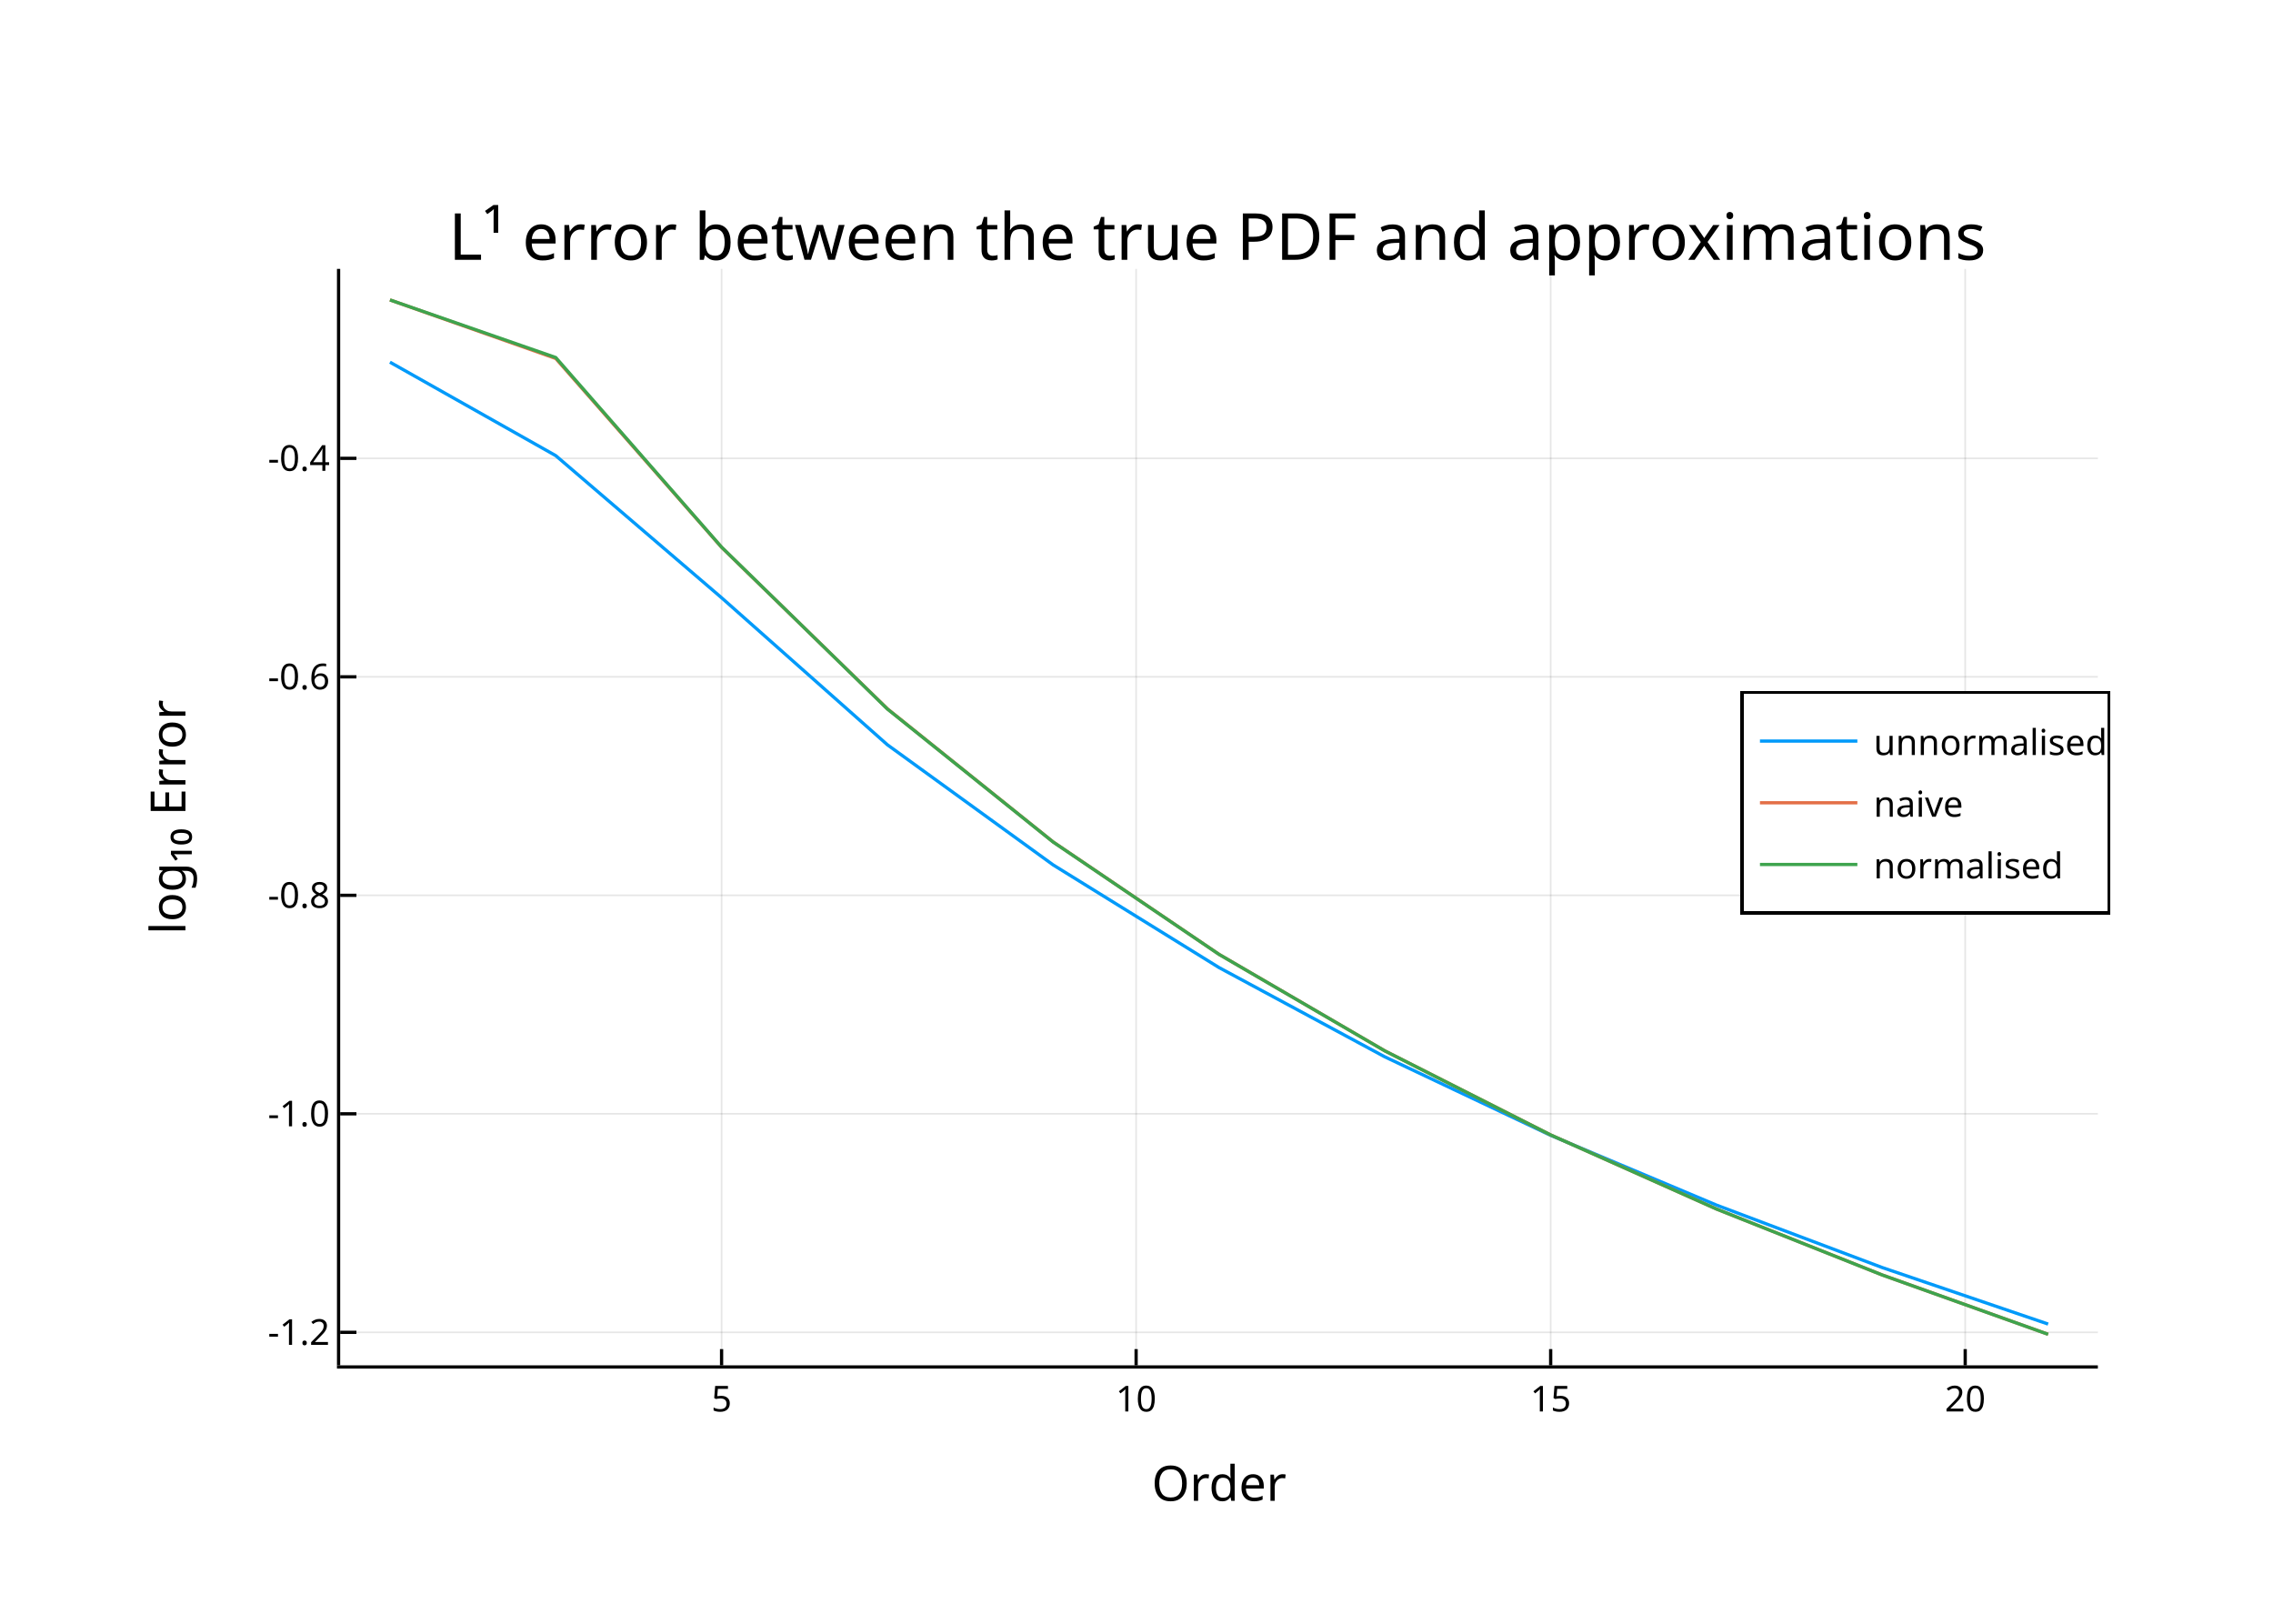
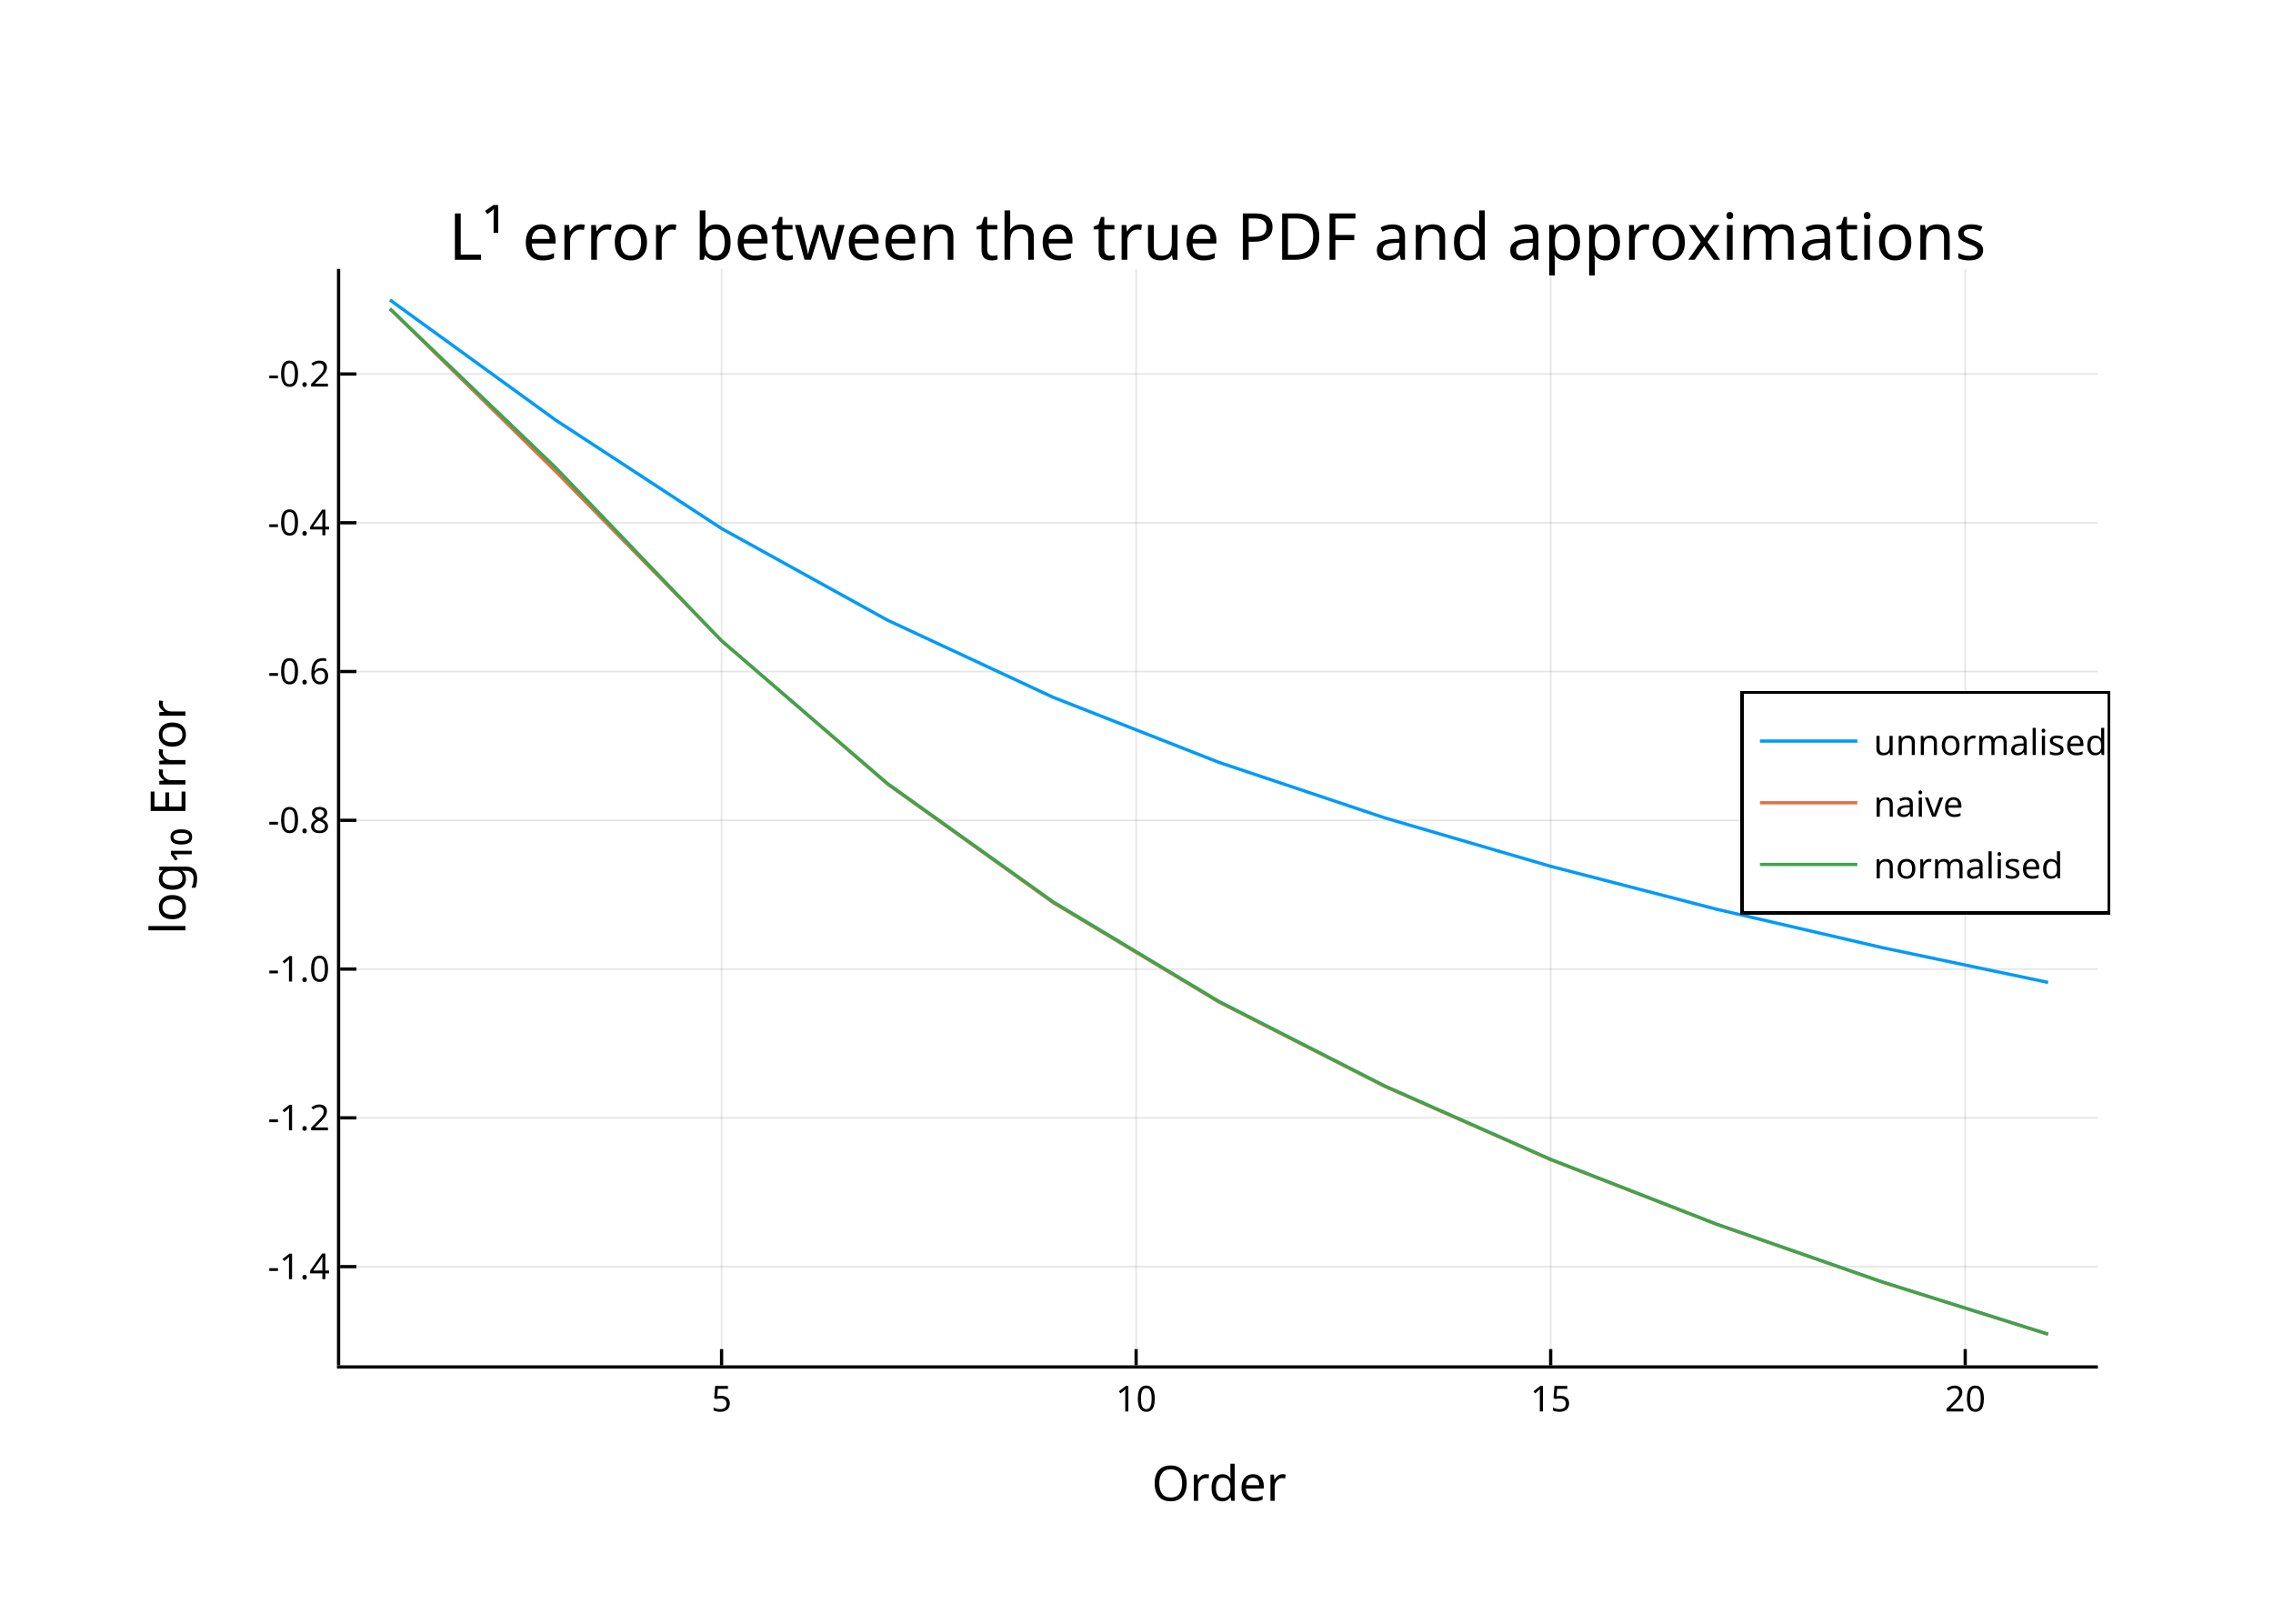
<svg xmlns="http://www.w3.org/2000/svg" class="main-svg" width="700" height="500" style="" viewBox="0 0 700 500">
  <rect x="0" y="0" width="700" height="500" style="fill: rgb(255, 255, 255); fill-opacity: 1;" />
-   <defs id="defs-8ba18d">
+   <defs id="defs-1e8fa5">
    <g class="clips">
-       <clipPath id="clip8ba18dxyplot" class="plotclip">
+       <clipPath id="clip1e8fa5xyplot" class="plotclip">
        <rect width="541.293" height="337.635" />
      </clipPath>
-       <clipPath class="axesclip" id="clip8ba18dx">
+       <clipPath class="axesclip" id="clip1e8fa5x">
        <rect x="104.77" y="0" width="541.293" height="500" />
      </clipPath>
-       <clipPath class="axesclip" id="clip8ba18dy">
+       <clipPath class="axesclip" id="clip1e8fa5y">
        <rect x="0" y="82.797" width="700" height="337.635" />
      </clipPath>
-       <clipPath class="axesclip" id="clip8ba18dxy">
+       <clipPath class="axesclip" id="clip1e8fa5xy">
        <rect x="104.77" y="82.797" width="541.293" height="337.635" />
      </clipPath>
    </g>
    <g class="gradients" />
  </defs>
  <g class="bglayer" />
  <g class="layer-below">
    <g class="imagelayer" />
    <g class="shapelayer" />
  </g>
  <g class="cartesianlayer">
    <g class="subplot xy">
      <g class="layer-subplot">
        <g class="shapelayer" />
        <g class="imagelayer" />
      </g>
      <g class="gridlayer">
        <g class="x">
          <path class="xgrid crisp" transform="translate(222.2203,0)" d="M0,82.797v337.635" style="stroke: rgb(0, 0, 0); stroke-opacity: 0.1; stroke-width: 0.5px;" />
          <path class="xgrid crisp" transform="translate(349.8803,0)" d="M0,82.797v337.635" style="stroke: rgb(0, 0, 0); stroke-opacity: 0.1; stroke-width: 0.5px;" />
          <path class="xgrid crisp" transform="translate(477.5503,0)" d="M0,82.797v337.635" style="stroke: rgb(0, 0, 0); stroke-opacity: 0.1; stroke-width: 0.5px;" />
          <path class="xgrid crisp" transform="translate(605.2103,0)" d="M0,82.797v337.635" style="stroke: rgb(0, 0, 0); stroke-opacity: 0.1; stroke-width: 0.5px;" />
        </g>
        <g class="y">
-           <path class="ygrid crisp" transform="translate(0,410.2669)" d="M104.77,0h541.293" style="stroke: rgb(0, 0, 0); stroke-opacity: 0.1; stroke-width: 0.5px;" />
-           <path class="ygrid crisp" transform="translate(0,342.9769)" d="M104.77,0h541.293" style="stroke: rgb(0, 0, 0); stroke-opacity: 0.1; stroke-width: 0.5px;" />
-           <path class="ygrid crisp" transform="translate(0,275.6969)" d="M104.77,0h541.293" style="stroke: rgb(0, 0, 0); stroke-opacity: 0.1; stroke-width: 0.5px;" />
-           <path class="ygrid crisp" transform="translate(0,208.4169)" d="M104.77,0h541.293" style="stroke: rgb(0, 0, 0); stroke-opacity: 0.1; stroke-width: 0.5px;" />
-           <path class="ygrid crisp" transform="translate(0,141.1369)" d="M104.77,0h541.293" style="stroke: rgb(0, 0, 0); stroke-opacity: 0.1; stroke-width: 0.5px;" />
+           <path class="ygrid crisp" transform="translate(0,390.0369)" d="M104.77,0h541.293" style="stroke: rgb(0, 0, 0); stroke-opacity: 0.1; stroke-width: 0.5px;" />
+           <path class="ygrid crisp" transform="translate(0,344.2169)" d="M104.77,0h541.293" style="stroke: rgb(0, 0, 0); stroke-opacity: 0.1; stroke-width: 0.5px;" />
+           <path class="ygrid crisp" transform="translate(0,298.4069)" d="M104.77,0h541.293" style="stroke: rgb(0, 0, 0); stroke-opacity: 0.1; stroke-width: 0.5px;" />
+           <path class="ygrid crisp" transform="translate(0,252.5969)" d="M104.77,0h541.293" style="stroke: rgb(0, 0, 0); stroke-opacity: 0.1; stroke-width: 0.5px;" />
+           <path class="ygrid crisp" transform="translate(0,206.7869)" d="M104.77,0h541.293" style="stroke: rgb(0, 0, 0); stroke-opacity: 0.1; stroke-width: 0.5px;" />
+           <path class="ygrid crisp" transform="translate(0,160.9769)" d="M104.77,0h541.293" style="stroke: rgb(0, 0, 0); stroke-opacity: 0.1; stroke-width: 0.5px;" />
+           <path class="ygrid crisp" transform="translate(0,115.1669)" d="M104.77,0h541.293" style="stroke: rgb(0, 0, 0); stroke-opacity: 0.1; stroke-width: 0.5px;" />
        </g>
      </g>
      <g class="zerolinelayer" />
      <path class="xlines-below" />
      <path class="ylines-below" />
      <g class="overlines-below" />
      <g class="xaxislayer-below" />
      <g class="yaxislayer-below" />
      <g class="overaxes-below" />
-       <g class="plot" transform="translate(104.7703,82.79692)" clip-path="url('#clip8ba18dxyplot')">
+       <g class="plot" transform="translate(104.7703,82.79692)" clip-path="url('#clip1e8fa5xyplot')">
        <g class="scatterlayer mlayer">
-           <g class="trace scatter trace052946" style="stroke-miterlimit: 2; opacity: 1;">
+           <g class="trace scatter traceb10c26" style="stroke-miterlimit: 2; opacity: 1;">
            <g class="fills" />
            <g class="errorbars" />
            <g class="lines">
-               <path class="js-line" d="M15.32,28.73L66.38,57.51L117.45,101.27L168.52,146.55L219.58,183.55L270.65,215.15L321.71,242.64L372.78,266.81L423.84,288.29L474.91,307.53L525.97,324.92" style="vector-effect: non-scaling-stroke; fill: none; stroke: rgb(0, 154, 250); stroke-opacity: 1; stroke-width: 1px; opacity: 1;" />
+               <path class="js-line" d="M15.32,9.56L66.38,46.58L117.45,79.96L168.52,108.16L219.58,131.93L270.65,151.97L321.71,169.06L372.78,183.97L423.84,197.17L474.91,209.01L525.97,219.72" style="vector-effect: non-scaling-stroke; fill: none; stroke: rgb(0, 154, 250); stroke-opacity: 1; stroke-width: 1px; opacity: 1;" />
            </g>
            <g class="points" />
            <g class="text" />
          </g>
-           <g class="trace scatter traceae13ad" style="stroke-miterlimit: 2; opacity: 1;">
+           <g class="trace scatter trace062e32" style="stroke-miterlimit: 2; opacity: 1;">
            <g class="fills" />
            <g class="errorbars" />
            <g class="lines">
-               <path class="js-line" d="M15.32,9.56L66.38,27.59L117.45,85.75L168.52,135.47L219.58,176.47L270.65,211.07L321.71,240.79L372.78,266.68L423.84,289.49L474.91,309.81L525.97,328.07" style="vector-effect: non-scaling-stroke; fill: none; stroke: rgb(227, 111, 71); stroke-opacity: 1; stroke-width: 1px; opacity: 1;" />
+               <path class="js-line" d="M15.32,12.28L66.38,62.39L117.45,114.48L168.52,158.62L219.58,195.16L270.65,225.79L321.71,251.76L372.78,274.31L423.84,294.21L474.91,312.01L525.97,328.08" style="vector-effect: non-scaling-stroke; fill: none; stroke: rgb(227, 111, 71); stroke-opacity: 1; stroke-width: 1px; opacity: 1;" />
            </g>
            <g class="points" />
            <g class="text" />
          </g>
-           <g class="trace scatter tracefc6fc9" style="stroke-miterlimit: 2; opacity: 1;">
+           <g class="trace scatter trace3d3915" style="stroke-miterlimit: 2; opacity: 1;">
            <g class="fills" />
            <g class="errorbars" />
            <g class="lines">
-               <path class="js-line" d="M15.32,9.56L66.38,27.29L117.45,85.68L168.52,135.54L219.58,176.51L270.65,211.09L321.71,240.81L372.78,266.69L423.84,289.5L474.91,309.82L525.97,328.08" style="vector-effect: non-scaling-stroke; fill: none; stroke: rgb(62, 164, 78); stroke-opacity: 1; stroke-width: 1px; opacity: 1;" />
+               <path class="js-line" d="M15.32,12.28L66.38,61.22L117.45,114.53L168.52,158.45L219.58,194.91L270.65,225.58L321.71,251.6L372.78,274.19L423.84,294.12L474.91,311.94L525.97,328.02" style="vector-effect: non-scaling-stroke; fill: none; stroke: rgb(62, 164, 78); stroke-opacity: 1; stroke-width: 1px; opacity: 1;" />
            </g>
            <g class="points" />
            <g class="text" />
          </g>
        </g>
      </g>
      <g class="overplot" />
      <path class="xlines-above crisp" d="M103.77,420.932H646.063" style="fill: none; stroke-width: 1px; stroke: rgb(0, 0, 0); stroke-opacity: 1;" />
      <path class="ylines-above crisp" d="M104.27,82.797V420.432" style="fill: none; stroke-width: 1px; stroke: rgb(0, 0, 0); stroke-opacity: 1;" />
      <g class="overlines-above" />
      <g class="xaxislayer-above">
        <path class="xtick ticks crisp" d="M0,420.432v-5" transform="translate(222.2203,0)" style="stroke: rgb(0, 0, 0); stroke-opacity: 1; stroke-width: 1px;" />
        <path class="xtick ticks crisp" d="M0,420.432v-5" transform="translate(349.8803,0)" style="stroke: rgb(0, 0, 0); stroke-opacity: 1; stroke-width: 1px;" />
        <path class="xtick ticks crisp" d="M0,420.432v-5" transform="translate(477.5503,0)" style="stroke: rgb(0, 0, 0); stroke-opacity: 1; stroke-width: 1px;" />
        <path class="xtick ticks crisp" d="M0,420.432v-5" transform="translate(605.2103,0)" style="stroke: rgb(0, 0, 0); stroke-opacity: 1; stroke-width: 1px;" />
        <g class="xtick">
          <text text-anchor="middle" x="0" y="434.632" transform="translate(222.2203,0)" style="font-family: sans-serif; font-size: 11px; fill: rgb(0, 0, 0); fill-opacity: 1; white-space: pre;">5</text>
        </g>
        <g class="xtick">
          <text text-anchor="middle" x="0" y="434.632" transform="translate(349.8803,0)" style="font-family: sans-serif; font-size: 11px; fill: rgb(0, 0, 0); fill-opacity: 1; white-space: pre;">10</text>
        </g>
        <g class="xtick">
          <text text-anchor="middle" x="0" y="434.632" transform="translate(477.5503,0)" style="font-family: sans-serif; font-size: 11px; fill: rgb(0, 0, 0); fill-opacity: 1; white-space: pre;">15</text>
        </g>
        <g class="xtick">
          <text text-anchor="middle" x="0" y="434.632" transform="translate(605.2103,0)" style="font-family: sans-serif; font-size: 11px; fill: rgb(0, 0, 0); fill-opacity: 1; white-space: pre;">20</text>
        </g>
      </g>
      <g class="yaxislayer-above">
-         <path class="ytick ticks crisp" d="M104.77,0h5" transform="translate(0,410.2669)" style="stroke: rgb(0, 0, 0); stroke-opacity: 1; stroke-width: 1px;" />
-         <path class="ytick ticks crisp" d="M104.77,0h5" transform="translate(0,342.9769)" style="stroke: rgb(0, 0, 0); stroke-opacity: 1; stroke-width: 1px;" />
-         <path class="ytick ticks crisp" d="M104.77,0h5" transform="translate(0,275.6969)" style="stroke: rgb(0, 0, 0); stroke-opacity: 1; stroke-width: 1px;" />
-         <path class="ytick ticks crisp" d="M104.77,0h5" transform="translate(0,208.4169)" style="stroke: rgb(0, 0, 0); stroke-opacity: 1; stroke-width: 1px;" />
-         <path class="ytick ticks crisp" d="M104.77,0h5" transform="translate(0,141.1369)" style="stroke: rgb(0, 0, 0); stroke-opacity: 1; stroke-width: 1px;" />
-         <g class="ytick">
-           <text text-anchor="end" x="101.57" y="3.85" transform="translate(0,410.2669)" style="font-family: sans-serif; font-size: 11px; fill: rgb(0, 0, 0); fill-opacity: 1; white-space: pre;">-1.2</text>
-         </g>
-         <g class="ytick">
-           <text text-anchor="end" x="101.57" y="3.85" transform="translate(0,342.9769)" style="font-family: sans-serif; font-size: 11px; fill: rgb(0, 0, 0); fill-opacity: 1; white-space: pre;">-1.0</text>
-         </g>
-         <g class="ytick">
-           <text text-anchor="end" x="101.57" y="3.85" transform="translate(0,275.6969)" style="font-family: sans-serif; font-size: 11px; fill: rgb(0, 0, 0); fill-opacity: 1; white-space: pre;">-0.8</text>
-         </g>
-         <g class="ytick">
-           <text text-anchor="end" x="101.57" y="3.85" transform="translate(0,208.4169)" style="font-family: sans-serif; font-size: 11px; fill: rgb(0, 0, 0); fill-opacity: 1; white-space: pre;">-0.6</text>
-         </g>
-         <g class="ytick">
-           <text text-anchor="end" x="101.57" y="3.85" transform="translate(0,141.1369)" style="font-family: sans-serif; font-size: 11px; fill: rgb(0, 0, 0); fill-opacity: 1; white-space: pre;">-0.4</text>
+         <path class="ytick ticks crisp" d="M104.77,0h5" transform="translate(0,390.0369)" style="stroke: rgb(0, 0, 0); stroke-opacity: 1; stroke-width: 1px;" />
+         <path class="ytick ticks crisp" d="M104.77,0h5" transform="translate(0,344.2169)" style="stroke: rgb(0, 0, 0); stroke-opacity: 1; stroke-width: 1px;" />
+         <path class="ytick ticks crisp" d="M104.77,0h5" transform="translate(0,298.4069)" style="stroke: rgb(0, 0, 0); stroke-opacity: 1; stroke-width: 1px;" />
+         <path class="ytick ticks crisp" d="M104.77,0h5" transform="translate(0,252.5969)" style="stroke: rgb(0, 0, 0); stroke-opacity: 1; stroke-width: 1px;" />
+         <path class="ytick ticks crisp" d="M104.77,0h5" transform="translate(0,206.7869)" style="stroke: rgb(0, 0, 0); stroke-opacity: 1; stroke-width: 1px;" />
+         <path class="ytick ticks crisp" d="M104.77,0h5" transform="translate(0,160.9769)" style="stroke: rgb(0, 0, 0); stroke-opacity: 1; stroke-width: 1px;" />
+         <path class="ytick ticks crisp" d="M104.77,0h5" transform="translate(0,115.1669)" style="stroke: rgb(0, 0, 0); stroke-opacity: 1; stroke-width: 1px;" />
+         <g class="ytick">
+           <text text-anchor="end" x="101.57" y="3.85" transform="translate(0,390.0369)" style="font-family: sans-serif; font-size: 11px; fill: rgb(0, 0, 0); fill-opacity: 1; white-space: pre;">-1.4</text>
+         </g>
+         <g class="ytick">
+           <text text-anchor="end" x="101.57" y="3.85" transform="translate(0,344.2169)" style="font-family: sans-serif; font-size: 11px; fill: rgb(0, 0, 0); fill-opacity: 1; white-space: pre;">-1.2</text>
+         </g>
+         <g class="ytick">
+           <text text-anchor="end" x="101.57" y="3.85" transform="translate(0,298.4069)" style="font-family: sans-serif; font-size: 11px; fill: rgb(0, 0, 0); fill-opacity: 1; white-space: pre;">-1.0</text>
+         </g>
+         <g class="ytick">
+           <text text-anchor="end" x="101.57" y="3.85" transform="translate(0,252.5969)" style="font-family: sans-serif; font-size: 11px; fill: rgb(0, 0, 0); fill-opacity: 1; white-space: pre;">-0.8</text>
+         </g>
+         <g class="ytick">
+           <text text-anchor="end" x="101.57" y="3.85" transform="translate(0,206.7869)" style="font-family: sans-serif; font-size: 11px; fill: rgb(0, 0, 0); fill-opacity: 1; white-space: pre;">-0.6</text>
+         </g>
+         <g class="ytick">
+           <text text-anchor="end" x="101.57" y="3.85" transform="translate(0,160.9769)" style="font-family: sans-serif; font-size: 11px; fill: rgb(0, 0, 0); fill-opacity: 1; white-space: pre;">-0.4</text>
+         </g>
+         <g class="ytick">
+           <text text-anchor="end" x="101.57" y="3.85" transform="translate(0,115.1669)" style="font-family: sans-serif; font-size: 11px; fill: rgb(0, 0, 0); fill-opacity: 1; white-space: pre;">-0.2</text>
        </g>
      </g>
      <g class="overaxes-above" />
    </g>
  </g>
  <g class="polarlayer" />
  <g class="ternarylayer" />
  <g class="geolayer" />
  <g class="funnelarealayer" />
  <g class="pielayer" />
  <g class="treemaplayer" />
  <g class="sunburstlayer" />
  <g class="glimages" />
-   <defs id="topdefs-8ba18d">
+   <defs id="topdefs-1e8fa5">
    <g class="clips" />
-     <clipPath id="legend8ba18d">
+     <clipPath id="legend1e8fa5">
      <rect width="112" height="67" x="1" y="1" />
    </clipPath>
  </defs>
  <g class="layer-above">
    <g class="imagelayer" />
    <g class="shapelayer" />
  </g>
  <g class="infolayer">
    <g class="legend" pointer-events="all" transform="translate(536,212.7)">
      <rect class="bg" shape-rendering="crispEdges" width="113" height="68" x="0.5" y="0.5" style="stroke: rgb(0, 0, 0); stroke-opacity: 1; fill: rgb(255, 255, 255); fill-opacity: 1; stroke-width: 1px;" />
-       <g class="scrollbox" transform="" clip-path="url('#legend8ba18d')">
+       <g class="scrollbox" transform="" clip-path="url('#legend1e8fa5')">
        <g class="groups">
          <g class="traces" transform="translate(1,15.5)" style="opacity: 1;">
            <text class="legendtext" text-anchor="start" x="40" y="4.29" style="font-family: sans-serif; font-size: 11px; fill: rgb(0, 0, 0); fill-opacity: 1; white-space: pre;">unnormalised</text>
            <g class="layers" style="opacity: 1;">
              <g class="legendfill" />
              <g class="legendlines">
                <path class="js-line" d="M5,0h30" style="fill: none; stroke: rgb(0, 154, 250); stroke-opacity: 1; stroke-width: 1px;" />
              </g>
              <g class="legendsymbols">
                <g class="legendpoints" />
              </g>
            </g>
            <rect class="legendtoggle" x="0" y="-9.5" width="106.047" height="19" style="fill: rgb(0, 0, 0); fill-opacity: 0;" />
          </g>
          <g class="traces" transform="translate(1,34.5)" style="opacity: 1;">
            <text class="legendtext" text-anchor="start" x="40" y="4.29" style="font-family: sans-serif; font-size: 11px; fill: rgb(0, 0, 0); fill-opacity: 1; white-space: pre;">naive</text>
            <g class="layers" style="opacity: 1;">
              <g class="legendfill" />
              <g class="legendlines">
                <path class="js-line" d="M5,0h30" style="fill: none; stroke: rgb(227, 111, 71); stroke-opacity: 1; stroke-width: 1px;" />
              </g>
              <g class="legendsymbols">
                <g class="legendpoints" />
              </g>
            </g>
            <rect class="legendtoggle" x="0" y="-9.5" width="106.047" height="19" style="fill: rgb(0, 0, 0); fill-opacity: 0;" />
          </g>
          <g class="traces" transform="translate(1,53.5)" style="opacity: 1;">
            <text class="legendtext" text-anchor="start" x="40" y="4.29" style="font-family: sans-serif; font-size: 11px; fill: rgb(0, 0, 0); fill-opacity: 1; white-space: pre;">normalised</text>
            <g class="layers" style="opacity: 1;">
              <g class="legendfill" />
              <g class="legendlines">
                <path class="js-line" d="M5,0h30" style="fill: none; stroke: rgb(62, 164, 78); stroke-opacity: 1; stroke-width: 1px;" />
              </g>
              <g class="legendsymbols">
                <g class="legendpoints" />
              </g>
            </g>
            <rect class="legendtoggle" x="0" y="-9.5" width="106.047" height="19" style="fill: rgb(0, 0, 0); fill-opacity: 0;" />
          </g>
        </g>
      </g>
      <rect class="scrollbar" rx="20" ry="3" width="0" height="0" x="0" y="0" style="fill: rgb(128, 139, 164); fill-opacity: 1;" />
    </g>
    <g class="g-gtitle" />
    <g class="g-xtitle">
      <text class="xtitle" x="375.417" y="462.141" text-anchor="middle" style="font-family: sans-serif; font-size: 15px; fill: rgb(0, 0, 0); opacity: 1; font-weight: normal; white-space: pre;">Order</text>
    </g>
    <g class="g-ytitle">
      <text class="ytitle" transform="rotate(-90,57.10938,251.6146)" x="57.109" y="251.615" text-anchor="middle" style="font-family: sans-serif; font-size: 15px; fill: rgb(0, 0, 0); opacity: 1; font-weight: normal; white-space: pre;">log₁₀ Error</text>
    </g>
    <g class="annotation" data-index="0" style="opacity: 1;">
      <g class="annotation-text-g" transform="rotate(0,375.4167,73)">
        <g class="cursor-pointer" transform="translate(150,60)">
          <rect class="bg" x="0.5" y="0.5" width="449" height="25" style="stroke-width: 1px; stroke: rgb(0, 0, 0); stroke-opacity: 0; fill: rgb(0, 0, 0); fill-opacity: 0;" />
          <text class="annotation-text" text-anchor="middle" x="224.891" y="20" style="font-family: sans-serif; font-size: 20px; fill: rgb(0, 0, 0); fill-opacity: 1; white-space: pre;">L¹ error between the true PDF and approximations</text>
        </g>
      </g>
    </g>
  </g>
</svg>
